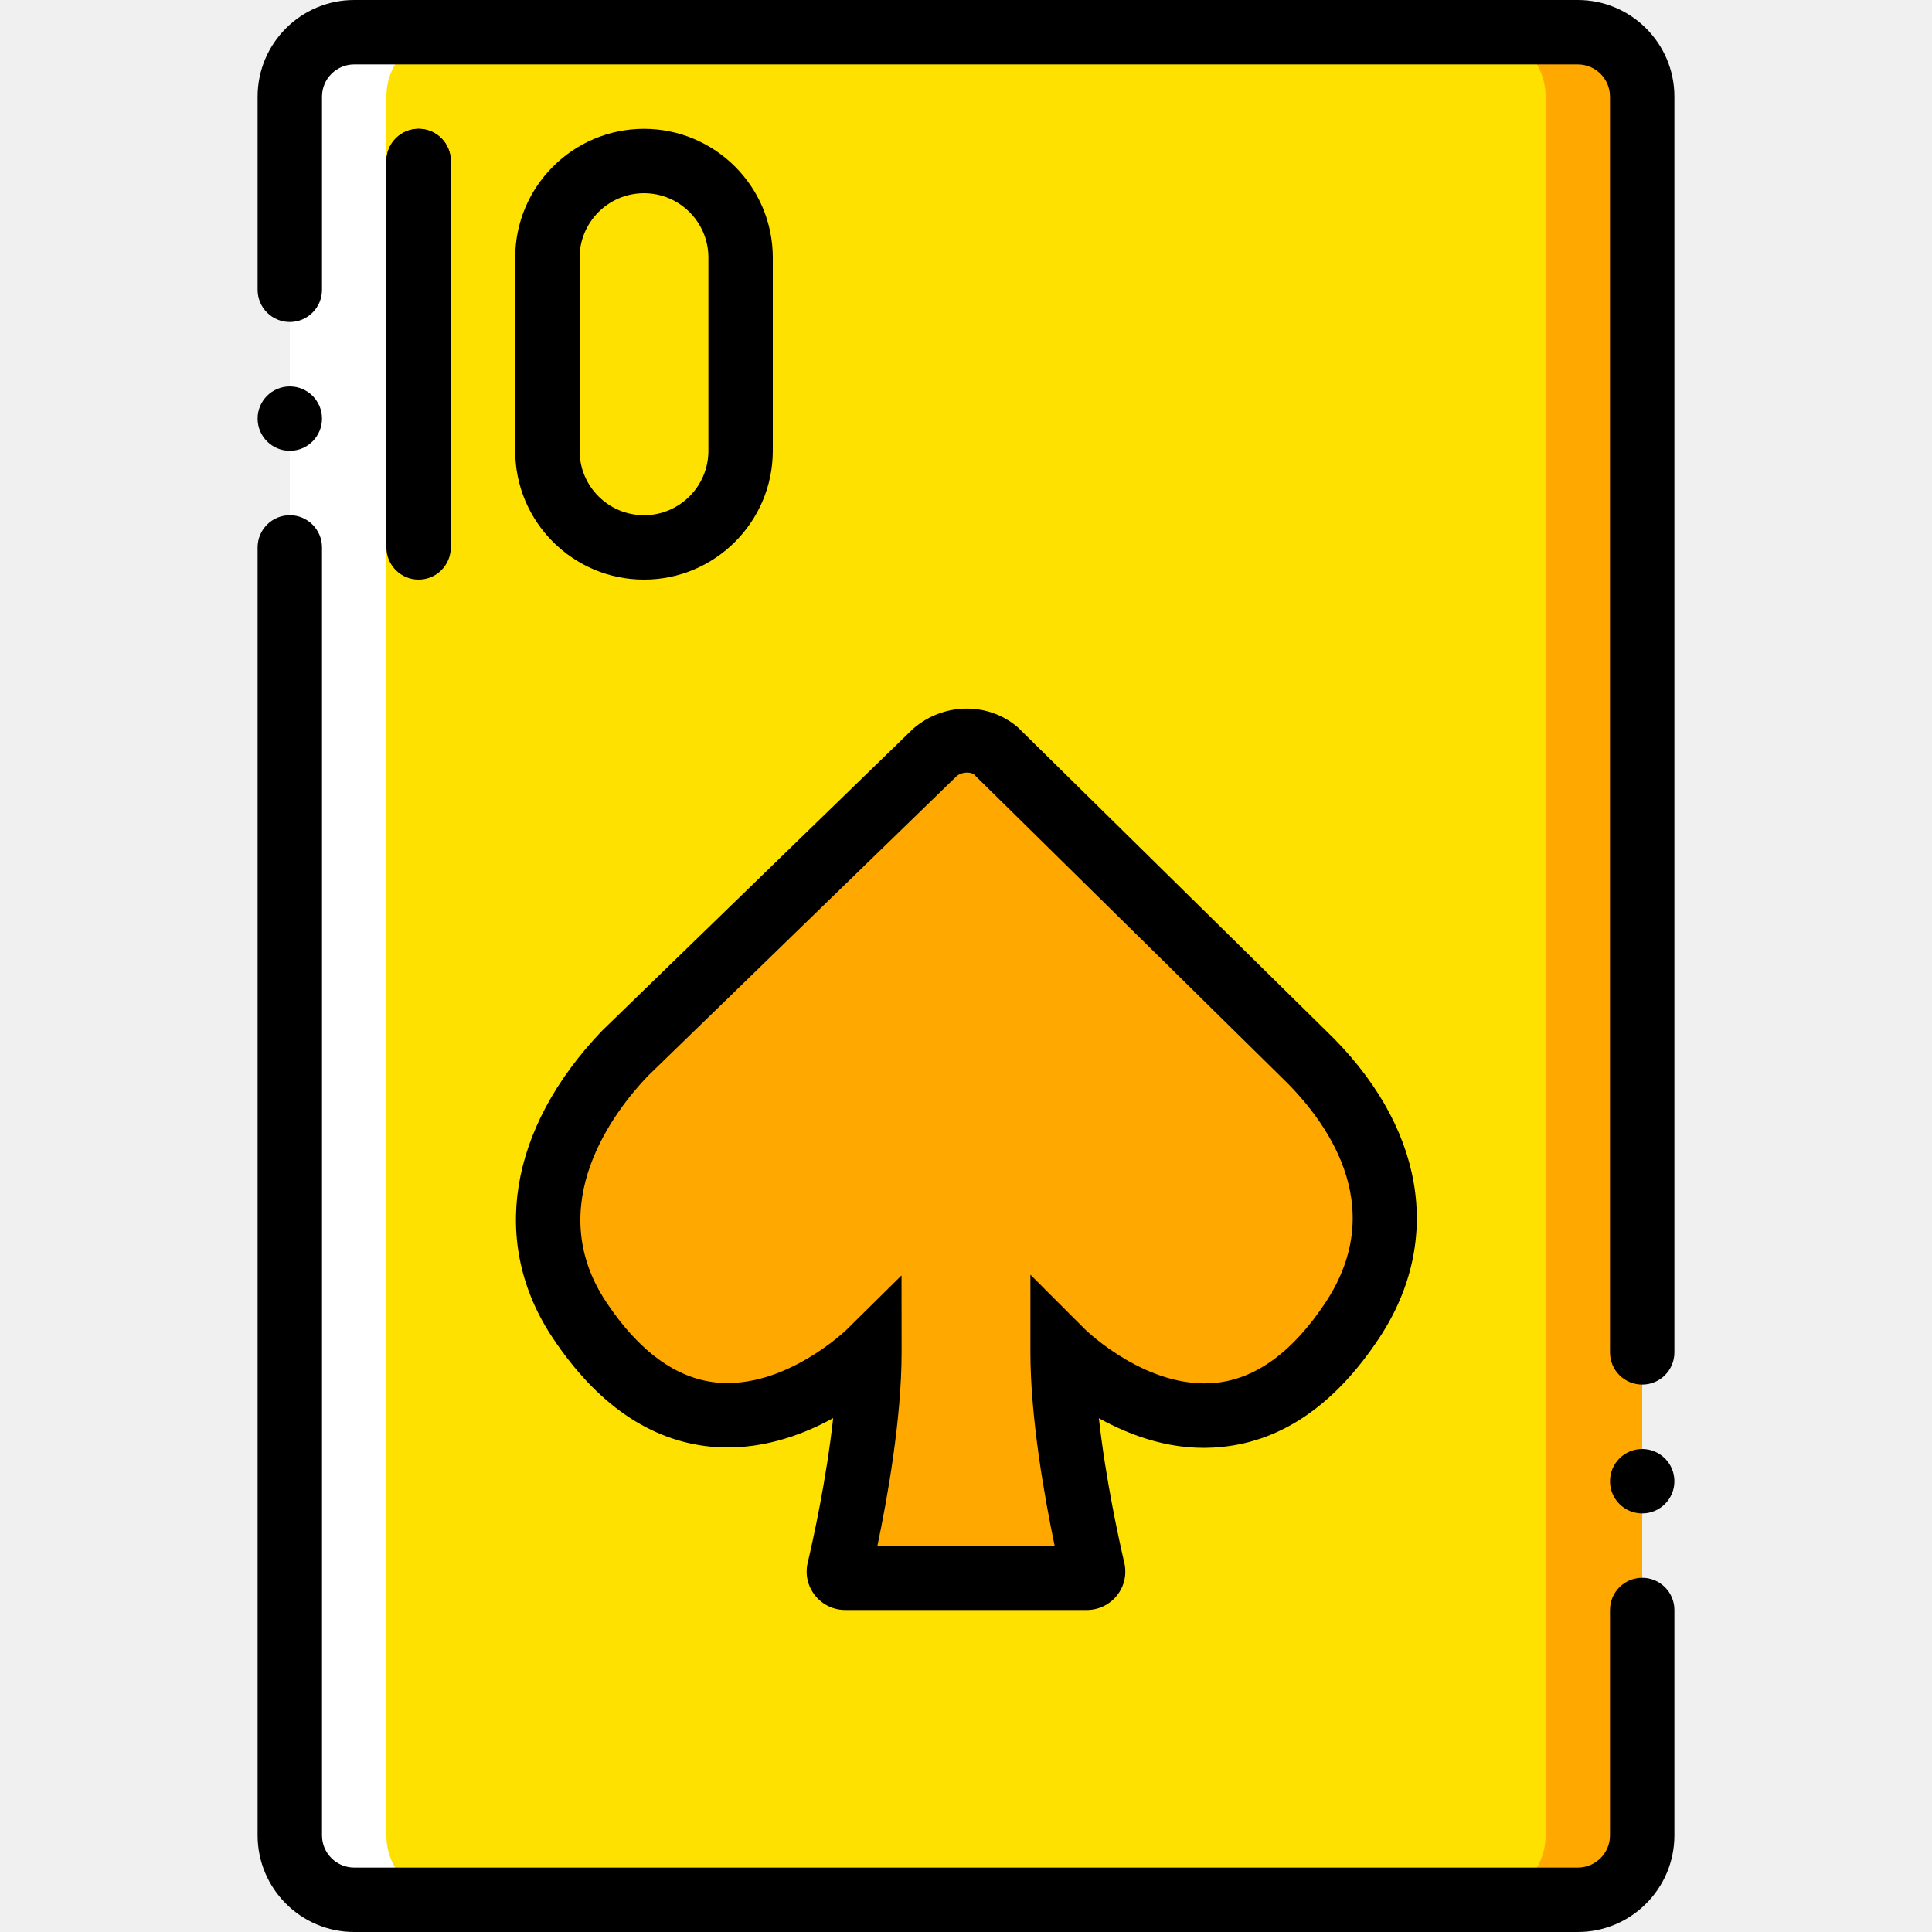
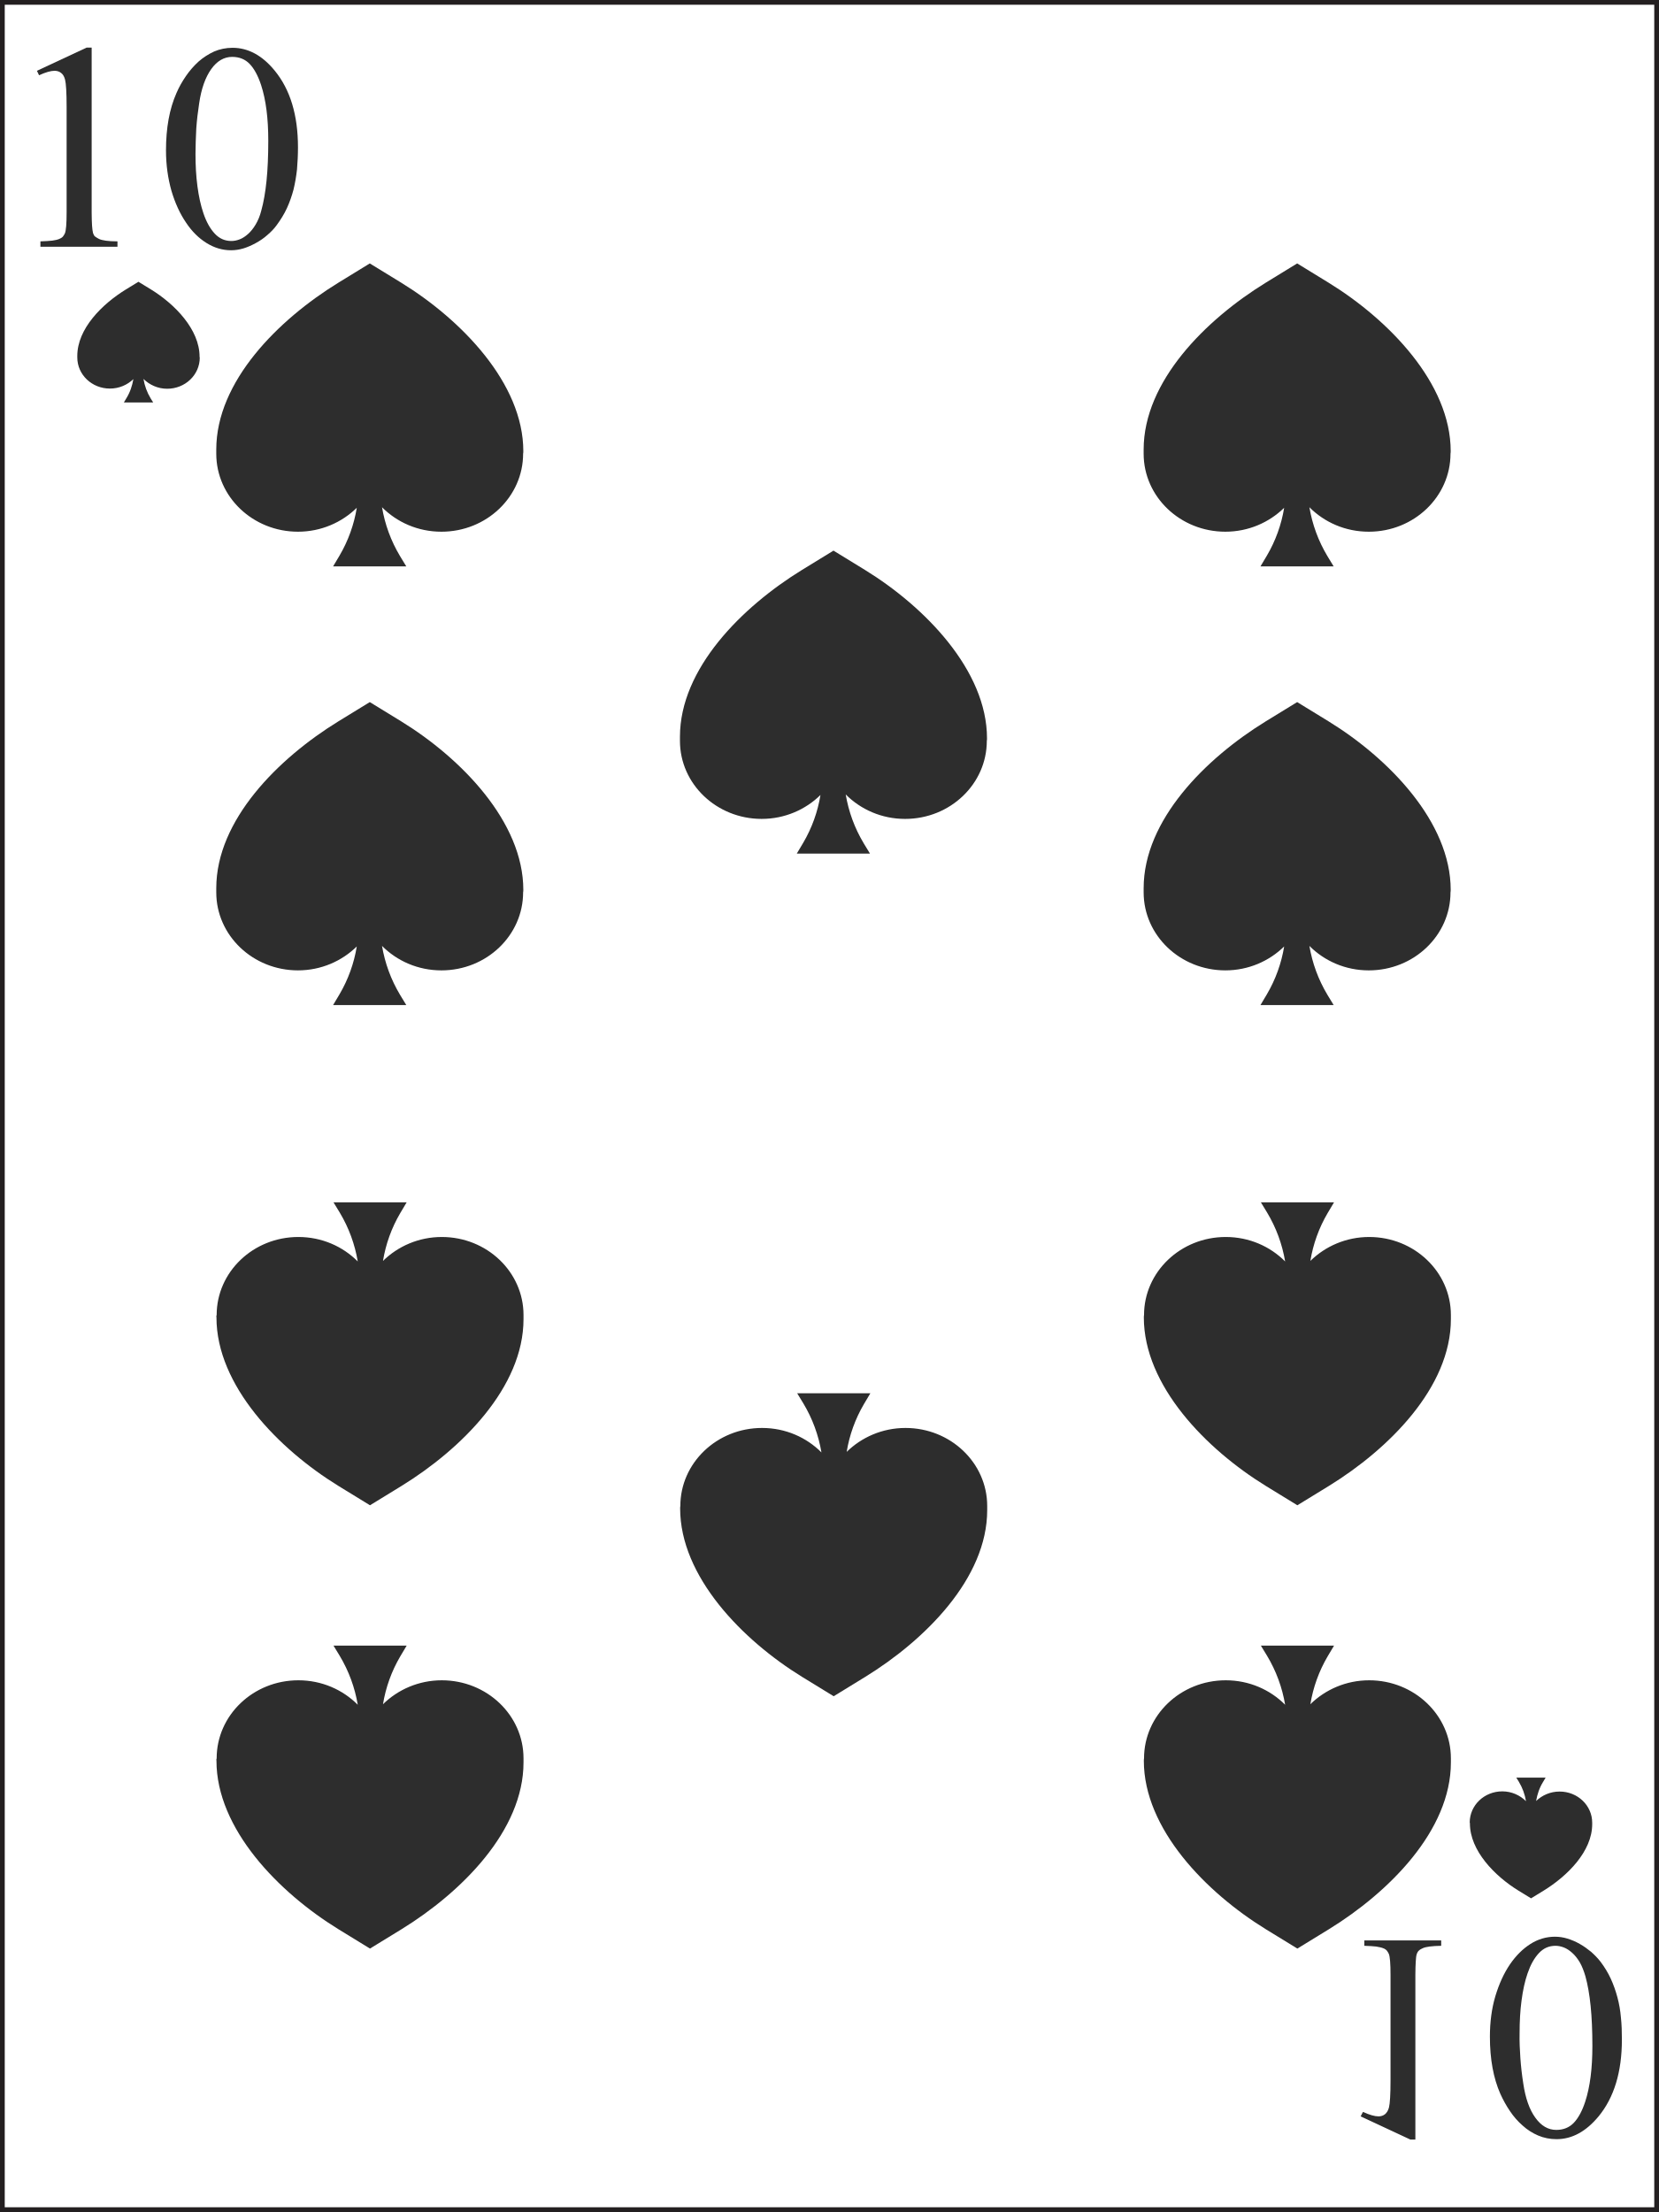
- <svg xmlns="http://www.w3.org/2000/svg" height="800px" width="800px" version="1.1" id="Layer_1" viewBox="0 0 503.754 503.754" xml:space="preserve">
-   <g transform="translate(0 1)">
-     <path style="fill:#FFA800;" d="M411.399,7.399H260.273c-9.277,0-16.792,7.514-16.792,16.792v453.378   c0,9.277,7.514,16.792,16.792,16.792h151.126c9.277,0,16.792-7.514,16.792-16.792V24.191   C428.191,14.914,420.676,7.399,411.399,7.399" />
-     <path style="fill:#FFFFFF;" d="M243.481,7.399H92.355c-9.277,0-16.792,7.514-16.792,16.792v453.378   c0,9.277,7.514,16.792,16.792,16.792h151.126c9.277,0,16.792-7.514,16.792-16.792V24.191   C260.273,14.914,252.758,7.399,243.481,7.399" />
-     <path style="fill:#FFE100;" d="M386.211,7.399H117.543c-9.277,0-16.792,7.514-16.792,16.792v453.378   c0,9.277,7.514,16.792,16.792,16.792h268.669c9.277,0,16.792-7.514,16.792-16.792V24.191   C403.003,14.914,395.489,7.399,386.211,7.399" />
-     <path style="fill:#FFA800;" d="M276.939,351.631L276.939,351.631c0,0,42.156,42.156,75.563-8.396   c17.388-26.313,5.6-51.945-12.938-69.661l-79.803-78.594c-4.492-3.829-11.393-3.829-15.893,0l-80.962,78.594   c-15.927,16.666-29.495,43.281-11.905,69.661c33.584,50.375,75.563,8.396,75.563,8.396c0,21.519-6.129,49.175-7.917,56.765   c-0.243,1.058,0.571,2.007,1.654,2.007h62.91c1.083,0,1.889-0.949,1.646-1.998C283.076,400.789,276.939,373.015,276.939,351.631" />
-     <path d="M428.191,360.024c-4.641,0-8.396-3.755-8.396-8.396V24.188c0-4.628-3.763-8.396-8.396-8.396H92.355   c-4.628,0-8.396,3.767-8.396,8.396v50.375c0,4.637-3.759,8.396-8.396,8.396c-4.637,0-8.396-3.759-8.396-8.396V24.188   C67.167,10.298,78.466-1,92.355-1h319.044c13.889,0,25.188,11.298,25.188,25.188v327.44   C436.587,356.268,432.831,360.024,428.191,360.024z" />
-     <path d="M411.399,502.754H92.355c-13.889,0-25.188-11.298-25.188-25.188V141.734c0-4.637,3.759-8.396,8.396-8.396   c4.637,0,8.396,3.759,8.396,8.396v335.832c0,4.632,3.767,8.396,8.396,8.396h319.044c4.633,0,8.396-3.763,8.396-8.396v-58.771   c0-4.641,3.755-8.396,8.396-8.396s8.396,3.755,8.396,8.396v58.771C436.587,491.455,425.288,502.754,411.399,502.754z" />
-     <path d="M83.959,108.15c0,4.635-3.761,8.396-8.396,8.396c-4.635,0-8.396-3.761-8.396-8.396s3.761-8.396,8.396-8.396   C80.198,99.754,83.959,103.515,83.959,108.15" />
-     <path d="M436.587,385.215c0,4.635-3.761,8.396-8.396,8.396s-8.396-3.761-8.396-8.396s3.761-8.396,8.396-8.396   S436.587,380.58,436.587,385.215" />
-     <path d="M109.147,150.13c-4.637,0-8.396-3.759-8.396-8.396V40.984c0-4.637,3.759-8.396,8.396-8.396   c4.637,0,8.396,3.759,8.396,8.396v100.751C117.543,146.371,113.783,150.13,109.147,150.13z" />
-     <path d="M167.918,150.13c-18.518,0-33.584-15.066-33.584-33.584V66.171c0-18.518,15.066-33.584,33.584-33.584   s33.584,15.066,33.584,33.584v50.375C201.501,135.064,186.436,150.13,167.918,150.13z M167.918,49.379   c-9.261,0-16.792,7.531-16.792,16.792v50.375c0,9.261,7.531,16.792,16.792,16.792s16.792-7.531,16.792-16.792V66.171   C184.71,56.91,177.179,49.379,167.918,49.379z" />
-     <path d="M283.337,418.795h-62.912c-3.112,0-6.002-1.386-7.924-3.813c-1.906-2.402-2.603-5.493-1.906-8.486   c1.332-5.649,4.866-21.539,6.645-37.732c-8.396,4.633-19.596,8.642-31.985,7.437c-15.8-1.566-29.636-11.093-41.114-28.312   c-16.402-24.597-11.61-54.549,12.819-80.114l81.188-78.818c8.047-6.875,19.551-6.867,27.184-0.369l80.253,78.998   c25.712,24.581,31.001,54.623,14.045,80.278c-11.397,17.251-25.18,26.811-40.955,28.402c-12.512,1.345-23.712-2.804-32.149-7.469   c1.787,16.103,5.313,32.034,6.633,37.7c0.689,3.042-0.016,6.125-1.919,8.511C289.314,417.417,286.436,418.795,283.337,418.795z    M228.788,402.003h46.194c-2.575-12.323-6.313-33.231-6.313-50.375V331.36l14.324,14.324c0.435,0.418,16.283,15.718,34.076,13.873   c10.487-1.09,20.088-8.142,28.558-20.949c16.825-25.466-0.131-47.875-11.741-58.968l-79.892-78.679   c-0.902-0.75-3.202-0.75-4.559,0.414l-80.556,78.224c-8.712,9.126-27.676,33.625-10.765,58.976   c8.531,12.799,18.19,19.834,28.709,20.908c17.845,1.755,33.793-13.652,33.948-13.807l14.295-14.119l0.02,20.071   C235.085,368.928,231.363,389.713,228.788,402.003z" />
-     <path d="M109.147,57.775c-4.637,0-8.396-3.759-8.396-8.396v-8.396c0-4.637,3.759-8.396,8.396-8.396   c4.637,0,8.396,3.759,8.396,8.396v8.396C117.543,54.016,113.783,57.775,109.147,57.775z" />
+ <svg xmlns="http://www.w3.org/2000/svg" height="800" width="600" version="1.1" id="Layer_1" viewBox="0 0 377.815 503.754" xml:space="preserve">
+   <defs id="defs158529" />
+   <rect x="0.54" y="0.54" class="st0" width="376.735" height="502.674" id="rect14237" style="fill:#ffffff;stroke:#231f20;stroke-width:1.08;stroke-miterlimit:10" />
+   <path class="st21" d="m 334.753,415.262 v 0 c 0,6.207 5.658,11.992 11.095,15.327 l 2.829,1.731 2.829,-1.731 c 5.437,-3.336 11.095,-8.951 11.095,-15.158 v 0 c 0,0 0,-0.04 0,-0.04 v -0.085 0 c 0,-0.085 0,-0.169 0,-0.211 0,-3.927 -3.315,-7.094 -7.426,-7.094 -2.122,0 -3.978,0.844 -5.348,2.153 0.265,-1.52 0.751,-2.998 1.591,-4.349 l 0.575,-0.971 h -2.033 -2.608 -2.033 l 0.575,0.929 c 0.84,1.393 1.37,2.871 1.635,4.433 -1.37,-1.351 -3.271,-2.238 -5.393,-2.238 -4.111,0 -7.426,3.167 -7.426,7.094 0.042,0.085 0.042,0.169 0.042,0.211 z" id="path15815" style="fill:#2d2d2d;stroke-width:4.32" />
+   <path class="st21" d="m 45.45,81.23 v 0 c 0,-6.207 -5.658,-11.992 -11.095,-15.327 l -2.829,-1.731 -2.829,1.731 c -5.437,3.336 -11.095,8.951 -11.095,15.158 v 0 c 0,0 0,0.04 0,0.04 v 0.085 0 c 0,0.085 0,0.169 0,0.211 0,3.927 3.315,7.094 7.426,7.094 2.122,0 3.978,-0.844 5.348,-2.153 -0.265,1.52 -0.751,2.998 -1.591,4.349 l -0.575,0.971 h 2.033 2.608 2.033 l -0.575,-0.929 c -0.84,-1.393 -1.37,-2.871 -1.635,-4.434 1.37,1.351 3.271,2.238 5.393,2.238 4.111,0 7.426,-3.167 7.426,-7.094 -0.044,-0.085 -0.044,-0.169 -0.044,-0.211 z" id="path15831" style="fill:#2d2d2d;stroke-width:4.32" />
+   <path class="st21" d="m 49.295,400.99 v 0 c 0,15.496 14.145,29.979 27.803,38.381 l 7.161,4.391 7.161,-4.391 c 13.658,-8.403 27.803,-22.463 27.803,-38.001 v 0 c 0,-0.04 0,-0.085 0,-0.127 v -0.211 0 c 0,-0.211 0,-0.38 0,-0.591 0,-9.838 -8.354,-17.776 -18.609,-17.776 -5.26,0 -9.99,2.111 -13.393,5.447 0.619,-3.8 1.945,-7.516 3.934,-10.894 l 1.459,-2.449 h -5.083 -6.498 -5.083 l 1.414,2.322 c 2.078,3.462 3.448,7.22 4.111,11.147 -3.404,-3.42 -8.177,-5.574 -13.526,-5.574 -10.299,0 -18.609,7.98 -18.609,17.776 -0.088,0.211 -0.088,0.38 -0.044,0.549 z" id="path15903" style="fill:#2d2d2d;stroke-width:4.32" />
+   <path class="st21" d="m 154.894,343.524 v 0 c 0,15.496 14.145,29.979 27.803,38.381 l 7.161,4.391 7.161,-4.391 c 13.658,-8.402 27.803,-22.463 27.803,-38.001 v 0 c 0,-0.04 0,-0.085 0,-0.127 v -0.211 0 c 0,-0.211 0,-0.38 0,-0.591 0,-9.838 -8.354,-17.776 -18.609,-17.776 -5.26,0 -9.99,2.111 -13.393,5.447 0.619,-3.8 1.945,-7.516 3.934,-10.894 l 1.459,-2.449 h -5.083 -6.498 -5.083 l 1.414,2.322 c 2.078,3.462 3.448,7.22 4.111,11.147 -3.404,-3.42 -8.177,-5.574 -13.526,-5.574 -10.299,0 -18.609,7.98 -18.609,17.776 -0.044,0.169 -0.044,0.338 -0.044,0.549 z" id="path15905" style="fill:#2d2d2d;stroke-width:4.32" />
+   <path class="st21" d="m 49.295,300.033 v 0 c 0,15.496 14.145,29.979 27.803,38.381 l 7.161,4.391 7.161,-4.391 c 13.658,-8.403 27.803,-22.463 27.803,-38.001 v 0 c 0,-0.04 0,-0.085 0,-0.127 v -0.211 0 c 0,-0.211 0,-0.38 0,-0.591 0,-9.838 -8.354,-17.776 -18.609,-17.776 -5.26,0 -9.99,2.111 -13.393,5.447 0.619,-3.8 1.945,-7.516 3.934,-10.894 l 1.459,-2.449 h -5.083 -6.498 -5.083 l 1.414,2.322 c 2.078,3.462 3.448,7.22 4.111,11.147 -3.404,-3.42 -8.177,-5.574 -13.526,-5.574 -10.299,0 -18.609,7.98 -18.609,17.776 -0.088,0.169 -0.088,0.38 -0.044,0.549 z" id="path15907" style="fill:#2d2d2d;stroke-width:4.32" />
+   <path class="st21" d="m 119.179,102.764 v 0 c 0,-15.496 -14.145,-29.979 -27.803,-38.381 l -7.161,-4.391 -7.161,4.391 C 63.396,72.785 49.251,86.846 49.251,102.384 v 0 c 0,0.04 0,0.085 0,0.127 v 0.211 0 c 0,0.211 0,0.38 0,0.591 0,9.838 8.354,17.776 18.609,17.776 5.26,0 9.99,-2.111 13.393,-5.447 -0.619,3.8 -1.945,7.516 -3.934,10.894 l -1.459,2.449 h 5.083 6.498 5.083 l -1.414,-2.322 c -2.078,-3.462 -3.448,-7.22 -4.111,-11.147 3.404,3.42 8.177,5.574 13.526,5.574 10.299,0 18.609,-7.98 18.609,-17.776 0.044,-0.211 0.044,-0.38 0.044,-0.549 z" id="path15909" style="fill:#2d2d2d;stroke-width:4.32" />
+   <path class="st21" d="m 224.778,168.169 v 0 c 0,-15.496 -14.145,-29.979 -27.803,-38.381 l -7.161,-4.391 -7.161,4.391 c -13.658,8.403 -27.803,22.463 -27.803,38.001 v 0 c 0,0.04 0,0.085 0,0.127 v 0.211 0 c 0,0.211 0,0.38 0,0.591 0,9.838 8.354,17.776 18.609,17.776 5.26,0 9.99,-2.111 13.393,-5.447 -0.619,3.8 -1.945,7.516 -3.934,10.894 l -1.459,2.449 h 5.083 6.498 5.083 l -1.414,-2.322 c -2.078,-3.462 -3.448,-7.22 -4.111,-11.147 3.404,3.42 8.177,5.574 13.526,5.574 10.299,0 18.609,-7.98 18.609,-17.776 0.044,-0.211 0.044,-0.38 0.044,-0.549 z" id="path15911" style="fill:#2d2d2d;stroke-width:4.32" />
+   <path class="st21" d="m 119.179,202.665 v 0 c 0,-15.496 -14.145,-29.979 -27.803,-38.381 l -7.161,-4.391 -7.161,4.391 C 63.396,172.686 49.251,186.747 49.251,202.285 v 0 c 0,0.04 0,0.085 0,0.127 v 0.211 0 c 0,0.211 0,0.38 0,0.591 0,9.838 8.354,17.776 18.609,17.776 5.26,0 9.99,-2.111 13.393,-5.447 -0.619,3.8 -1.945,7.516 -3.934,10.894 l -1.459,2.449 h 5.083 6.498 5.083 l -1.414,-2.322 c -2.078,-3.462 -3.448,-7.22 -4.111,-11.147 3.404,3.42 8.177,5.574 13.526,5.574 10.299,0 18.609,-7.98 18.609,-17.776 0.044,-0.211 0.044,-0.38 0.044,-0.549 z" id="path15913" style="fill:#2d2d2d;stroke-width:4.32" />
+   <path class="st21" d="m 260.493,400.99 v 0 c 0,15.496 14.145,29.979 27.803,38.381 l 7.161,4.391 7.161,-4.391 c 13.658,-8.403 27.803,-22.463 27.803,-38.001 v 0 c 0,-0.04 0,-0.085 0,-0.127 v -0.211 0 c 0,-0.211 0,-0.38 0,-0.591 0,-9.838 -8.354,-17.776 -18.609,-17.776 -5.26,0 -9.99,2.111 -13.393,5.447 0.619,-3.8 1.945,-7.516 3.934,-10.894 l 1.459,-2.449 h -5.083 -6.498 -5.083 l 1.415,2.322 c 2.077,3.462 3.448,7.22 4.111,11.147 -3.404,-3.42 -8.177,-5.574 -13.526,-5.574 -10.299,0 -18.609,7.98 -18.609,17.776 -0.042,0.211 -0.042,0.38 -0.042,0.549 z" id="path15915" style="fill:#2d2d2d;stroke-width:4.32" />
+   <path class="st21" d="m 260.493,300.033 v 0 c 0,15.496 14.145,29.979 27.803,38.381 l 7.161,4.391 7.161,-4.391 c 13.658,-8.403 27.803,-22.463 27.803,-38.001 v 0 c 0,-0.04 0,-0.085 0,-0.127 v -0.211 0 c 0,-0.211 0,-0.38 0,-0.591 0,-9.838 -8.354,-17.776 -18.609,-17.776 -5.26,0 -9.99,2.111 -13.393,5.447 0.619,-3.8 1.945,-7.516 3.934,-10.894 l 1.459,-2.449 h -5.083 -6.498 -5.083 l 1.415,2.322 c 2.077,3.462 3.448,7.22 4.111,11.147 -3.404,-3.42 -8.177,-5.574 -13.526,-5.574 -10.299,0 -18.609,7.98 -18.609,17.776 -0.042,0.169 -0.042,0.38 -0.042,0.549 z" id="path15917" style="fill:#2d2d2d;stroke-width:4.32" />
+   <path class="st21" d="m 330.377,102.764 v 0 c 0,-15.496 -14.145,-29.979 -27.803,-38.381 l -7.161,-4.391 -7.161,4.391 c -13.658,8.403 -27.803,22.463 -27.803,38.001 v 0 c 0,0.04 0,0.085 0,0.127 v 0.211 0 c 0,0.211 0,0.38 0,0.591 0,9.838 8.354,17.776 18.609,17.776 5.26,0 9.99,-2.111 13.393,-5.447 -0.619,3.8 -1.945,7.516 -3.934,10.894 l -1.459,2.449 h 5.083 6.498 5.083 L 302.309,126.663 c -2.078,-3.462 -3.448,-7.22 -4.111,-11.147 3.404,3.42 8.177,5.574 13.526,5.574 10.299,0 18.609,-7.98 18.609,-17.776 0.042,-0.211 0.042,-0.38 0.042,-0.549 z" id="path15919" style="fill:#2d2d2d;stroke-width:4.32" />
+   <path class="st21" d="m 330.377,202.665 v 0 c 0,-15.496 -14.145,-29.979 -27.803,-38.381 l -7.161,-4.391 -7.161,4.391 c -13.658,8.403 -27.803,22.463 -27.803,38.001 v 0 c 0,0.04 0,0.085 0,0.127 v 0.211 0 c 0,0.211 0,0.38 0,0.591 0,9.838 8.354,17.776 18.609,17.776 5.26,0 9.99,-2.111 13.393,-5.447 -0.619,3.8 -1.945,7.516 -3.934,10.894 l -1.459,2.449 h 5.083 6.498 5.083 l -1.414,-2.322 c -2.078,-3.462 -3.448,-7.22 -4.111,-11.147 3.404,3.42 8.177,5.574 13.526,5.574 10.299,0 18.609,-7.98 18.609,-17.776 0.042,-0.211 0.042,-0.38 0.042,-0.549 z" id="path15921" style="fill:#2d2d2d;stroke-width:4.32" />
+   <g id="g16225" transform="matrix(4.420221,0,0,4.222377,-4004.357,-2275.743)">
+     <g id="g16223">
+       <g id="g16215">
+         <g id="g16213">
+           <path class="st21" d="m 907.82,542.79 2.56,-1.25 h 0.26 v 8.88 c 0,0.31 0.01,0.54 0.02,0.72 0.01,0.17 0.03,0.31 0.05,0.4 0.03,0.09 0.06,0.16 0.12,0.2 0.05,0.04 0.12,0.08 0.19,0.12 0.16,0.08 0.48,0.13 0.95,0.13 v 0.29 H 908 v -0.29 c 0.25,-0.01 0.46,-0.02 0.61,-0.04 0.15,-0.02 0.27,-0.05 0.36,-0.09 0.09,-0.04 0.15,-0.08 0.19,-0.13 0.04,-0.05 0.07,-0.11 0.1,-0.17 0.06,-0.14 0.09,-0.52 0.09,-1.14 v -5.68 c 0,-0.78 -0.03,-1.27 -0.08,-1.47 -0.04,-0.17 -0.11,-0.29 -0.2,-0.36 -0.09,-0.08 -0.21,-0.12 -0.34,-0.12 -0.2,0 -0.46,0.08 -0.8,0.24 z" id="path16211" style="fill:#2d2d2d" />
+         </g>
+       </g>
+       <g id="g16221">
+         <g id="g16219">
+           <path class="st21" d="m 914.47,547.08 c 0,-1.21 0.18,-2.24 0.54,-3.09 0.13,-0.32 0.3,-0.63 0.49,-0.92 0.19,-0.29 0.41,-0.55 0.65,-0.78 0.24,-0.22 0.51,-0.4 0.8,-0.54 0.29,-0.13 0.61,-0.2 0.95,-0.2 0.8,0 1.53,0.41 2.17,1.23 0.8,1.02 1.2,2.4 1.2,4.14 0,0.41 -0.02,0.81 -0.05,1.19 -0.04,0.38 -0.1,0.74 -0.18,1.09 -0.09,0.35 -0.2,0.68 -0.34,1 -0.14,0.32 -0.32,0.62 -0.53,0.92 -0.13,0.19 -0.29,0.36 -0.48,0.53 -0.18,0.17 -0.38,0.31 -0.59,0.43 -0.21,0.12 -0.42,0.22 -0.64,0.29 -0.22,0.07 -0.44,0.1 -0.64,0.1 -0.44,0 -0.86,-0.13 -1.26,-0.39 -0.4,-0.26 -0.75,-0.62 -1.05,-1.09 -0.32,-0.49 -0.57,-1.06 -0.76,-1.73 -0.18,-0.67 -0.28,-1.39 -0.28,-2.18 z m 1.52,0.19 c 0,0.62 0.03,1.2 0.1,1.75 0.07,0.55 0.17,1.03 0.31,1.46 0.15,0.46 0.34,0.82 0.58,1.09 0.24,0.27 0.52,0.4 0.86,0.4 0.14,0 0.28,-0.03 0.43,-0.09 0.15,-0.06 0.29,-0.16 0.43,-0.29 0.14,-0.13 0.27,-0.3 0.39,-0.51 0.12,-0.21 0.22,-0.46 0.29,-0.75 0.12,-0.45 0.21,-0.99 0.27,-1.61 0.06,-0.62 0.09,-1.34 0.09,-2.16 0,-1.2 -0.12,-2.2 -0.37,-3 -0.16,-0.51 -0.36,-0.89 -0.59,-1.14 -0.23,-0.25 -0.53,-0.38 -0.9,-0.38 -0.42,0 -0.78,0.22 -1.08,0.66 -0.3,0.44 -0.51,1.05 -0.62,1.84 -0.07,0.47 -0.12,0.92 -0.15,1.37 -0.02,0.46 -0.04,0.91 -0.04,1.36 z" id="path16217" style="fill:#2d2d2d" />
+         </g>
+       </g>
+     </g>
+   </g>
+   <g id="g16241" transform="matrix(4.420221,0,0,4.222377,-4004.357,-2275.743)">
+     <g id="g16239">
+       <g id="g16231">
+         <g id="g16229">
+           <path class="st21" d="m 976.14,652.88 c 0.34,0.16 0.6,0.24 0.8,0.24 0.13,0 0.25,-0.04 0.34,-0.12 0.09,-0.08 0.16,-0.2 0.2,-0.36 0.05,-0.21 0.08,-0.7 0.08,-1.47 v -5.68 c 0,-0.62 -0.03,-1 -0.09,-1.14 -0.03,-0.06 -0.06,-0.12 -0.1,-0.17 -0.04,-0.05 -0.11,-0.1 -0.19,-0.13 -0.09,-0.04 -0.21,-0.06 -0.36,-0.09 -0.15,-0.02 -0.36,-0.03 -0.61,-0.04 v -0.29 h 3.96 v 0.29 c -0.47,0.01 -0.79,0.05 -0.95,0.13 -0.08,0.04 -0.14,0.07 -0.19,0.12 -0.05,0.04 -0.09,0.11 -0.12,0.2 -0.03,0.09 -0.04,0.23 -0.05,0.4 -0.01,0.17 -0.02,0.41 -0.02,0.72 v 8.88 h -0.26 l -2.56,-1.25 z" id="path16227" style="fill:#2d2d2d" />
+         </g>
+       </g>
+       <g id="g16237">
+         <g id="g16235">
+           <path class="st21" d="m 982.96,646.64 c 0.19,-0.66 0.44,-1.24 0.76,-1.73 0.31,-0.47 0.66,-0.83 1.05,-1.09 0.39,-0.26 0.82,-0.39 1.26,-0.39 0.21,0 0.42,0.03 0.64,0.1 0.22,0.07 0.44,0.17 0.64,0.29 0.21,0.12 0.4,0.27 0.59,0.43 0.18,0.17 0.34,0.34 0.48,0.53 0.21,0.29 0.39,0.6 0.53,0.92 0.14,0.32 0.25,0.65 0.34,1 0.09,0.35 0.15,0.71 0.18,1.09 0.04,0.38 0.05,0.77 0.05,1.19 0,1.74 -0.4,3.12 -1.2,4.14 -0.65,0.82 -1.37,1.23 -2.17,1.23 -0.34,0 -0.66,-0.07 -0.95,-0.2 -0.29,-0.13 -0.56,-0.31 -0.8,-0.54 -0.24,-0.22 -0.46,-0.48 -0.65,-0.78 -0.19,-0.29 -0.35,-0.6 -0.49,-0.92 -0.36,-0.85 -0.54,-1.88 -0.54,-3.09 0,-0.78 0.09,-1.51 0.28,-2.18 z m 1.29,3.34 c 0.03,0.45 0.08,0.91 0.15,1.37 0.11,0.79 0.32,1.41 0.62,1.84 0.3,0.44 0.66,0.66 1.08,0.66 0.37,0 0.67,-0.13 0.9,-0.38 0.23,-0.25 0.43,-0.63 0.59,-1.14 0.25,-0.8 0.37,-1.8 0.37,-3 0,-0.82 -0.03,-1.54 -0.09,-2.16 -0.06,-0.62 -0.15,-1.16 -0.27,-1.61 -0.08,-0.29 -0.18,-0.55 -0.29,-0.75 -0.12,-0.21 -0.25,-0.38 -0.39,-0.51 -0.14,-0.13 -0.28,-0.23 -0.43,-0.29 -0.15,-0.06 -0.29,-0.09 -0.43,-0.09 -0.34,0 -0.62,0.13 -0.86,0.4 -0.24,0.27 -0.43,0.63 -0.58,1.09 -0.14,0.42 -0.24,0.91 -0.31,1.46 -0.07,0.55 -0.1,1.13 -0.1,1.75 -0.01,0.46 0.01,0.91 0.04,1.36 z" id="path16233" style="fill:#2d2d2d" />
+         </g>
+       </g>
+     </g>
  </g>
</svg>
